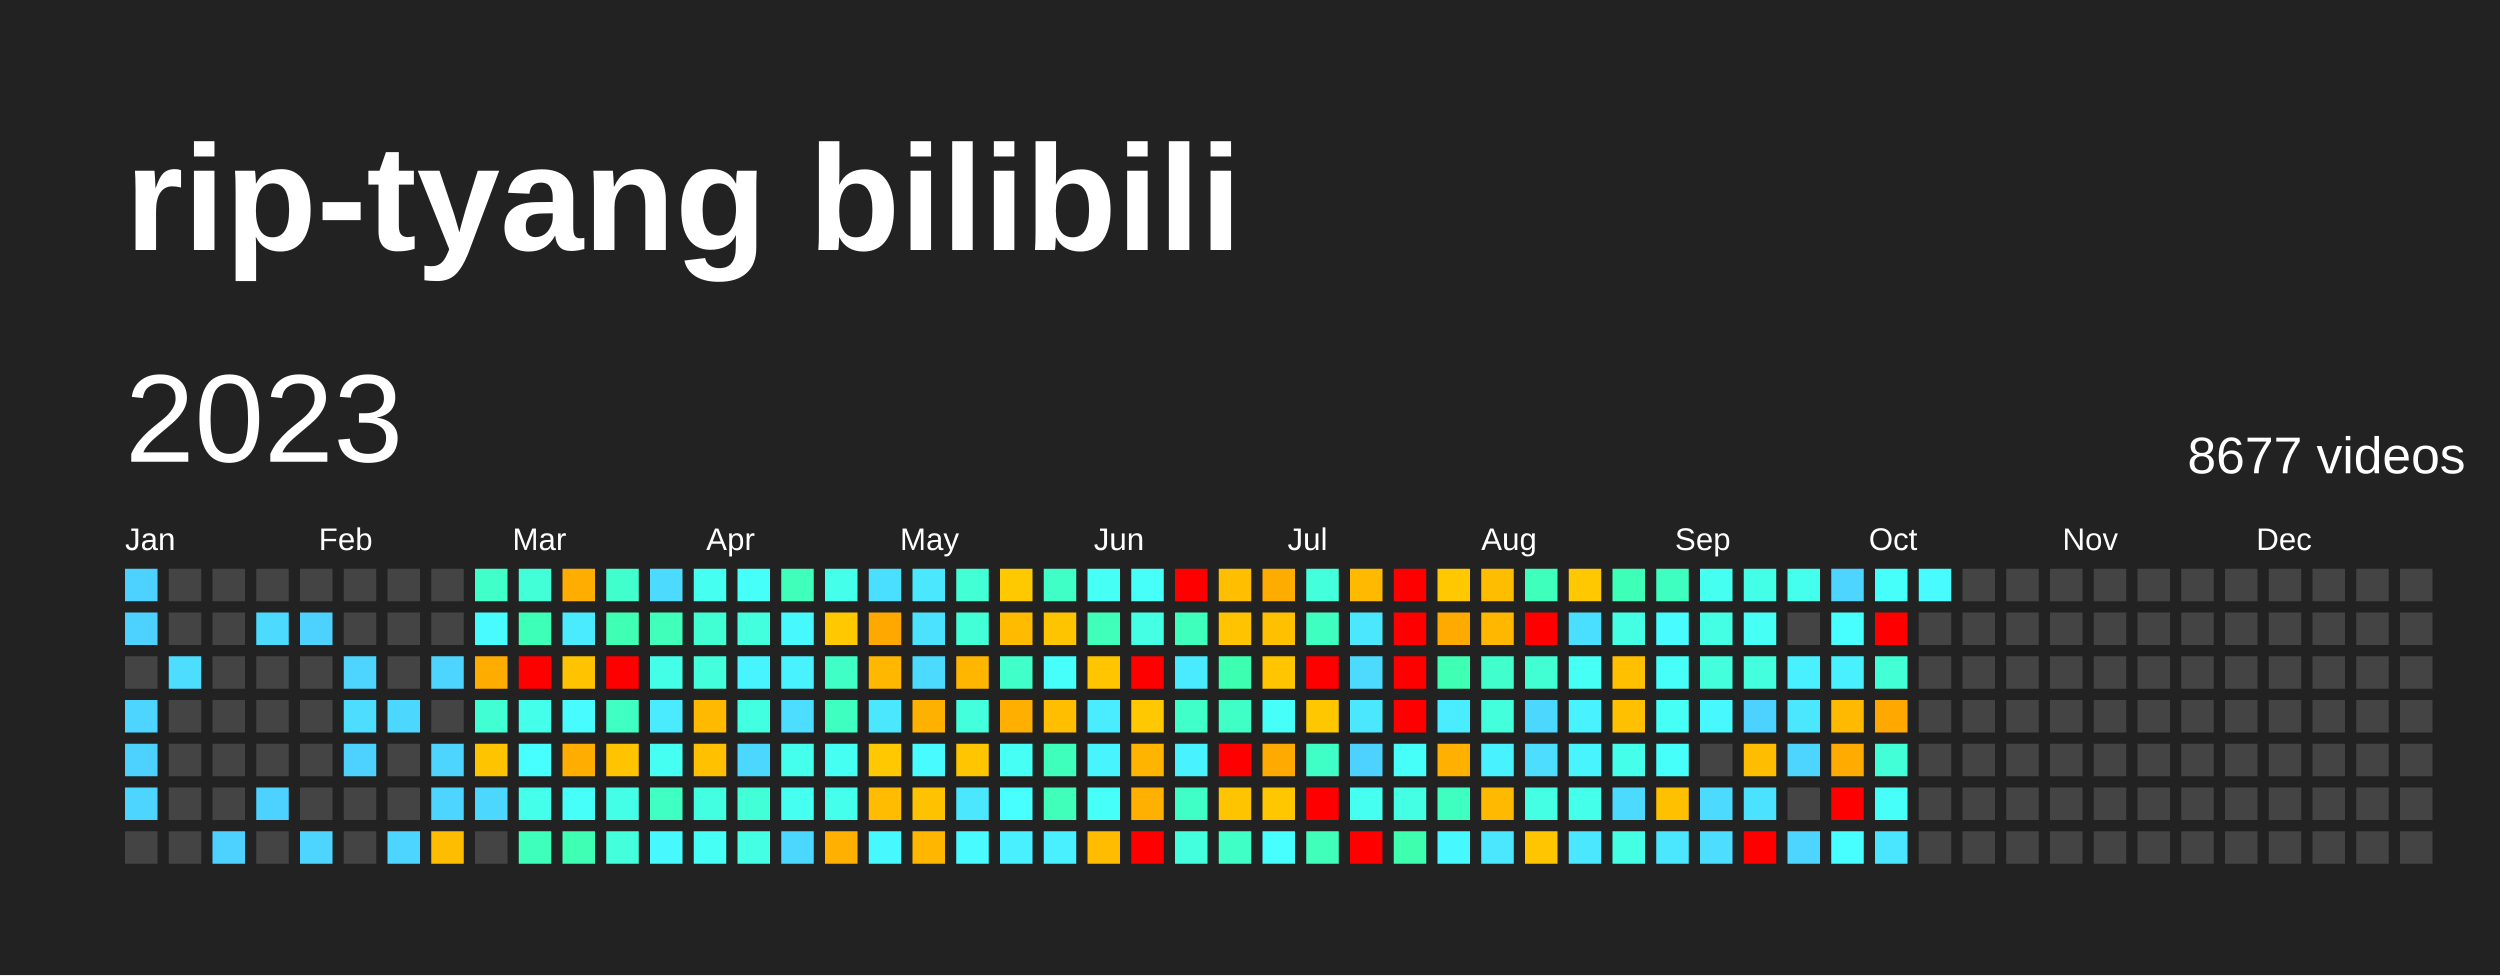
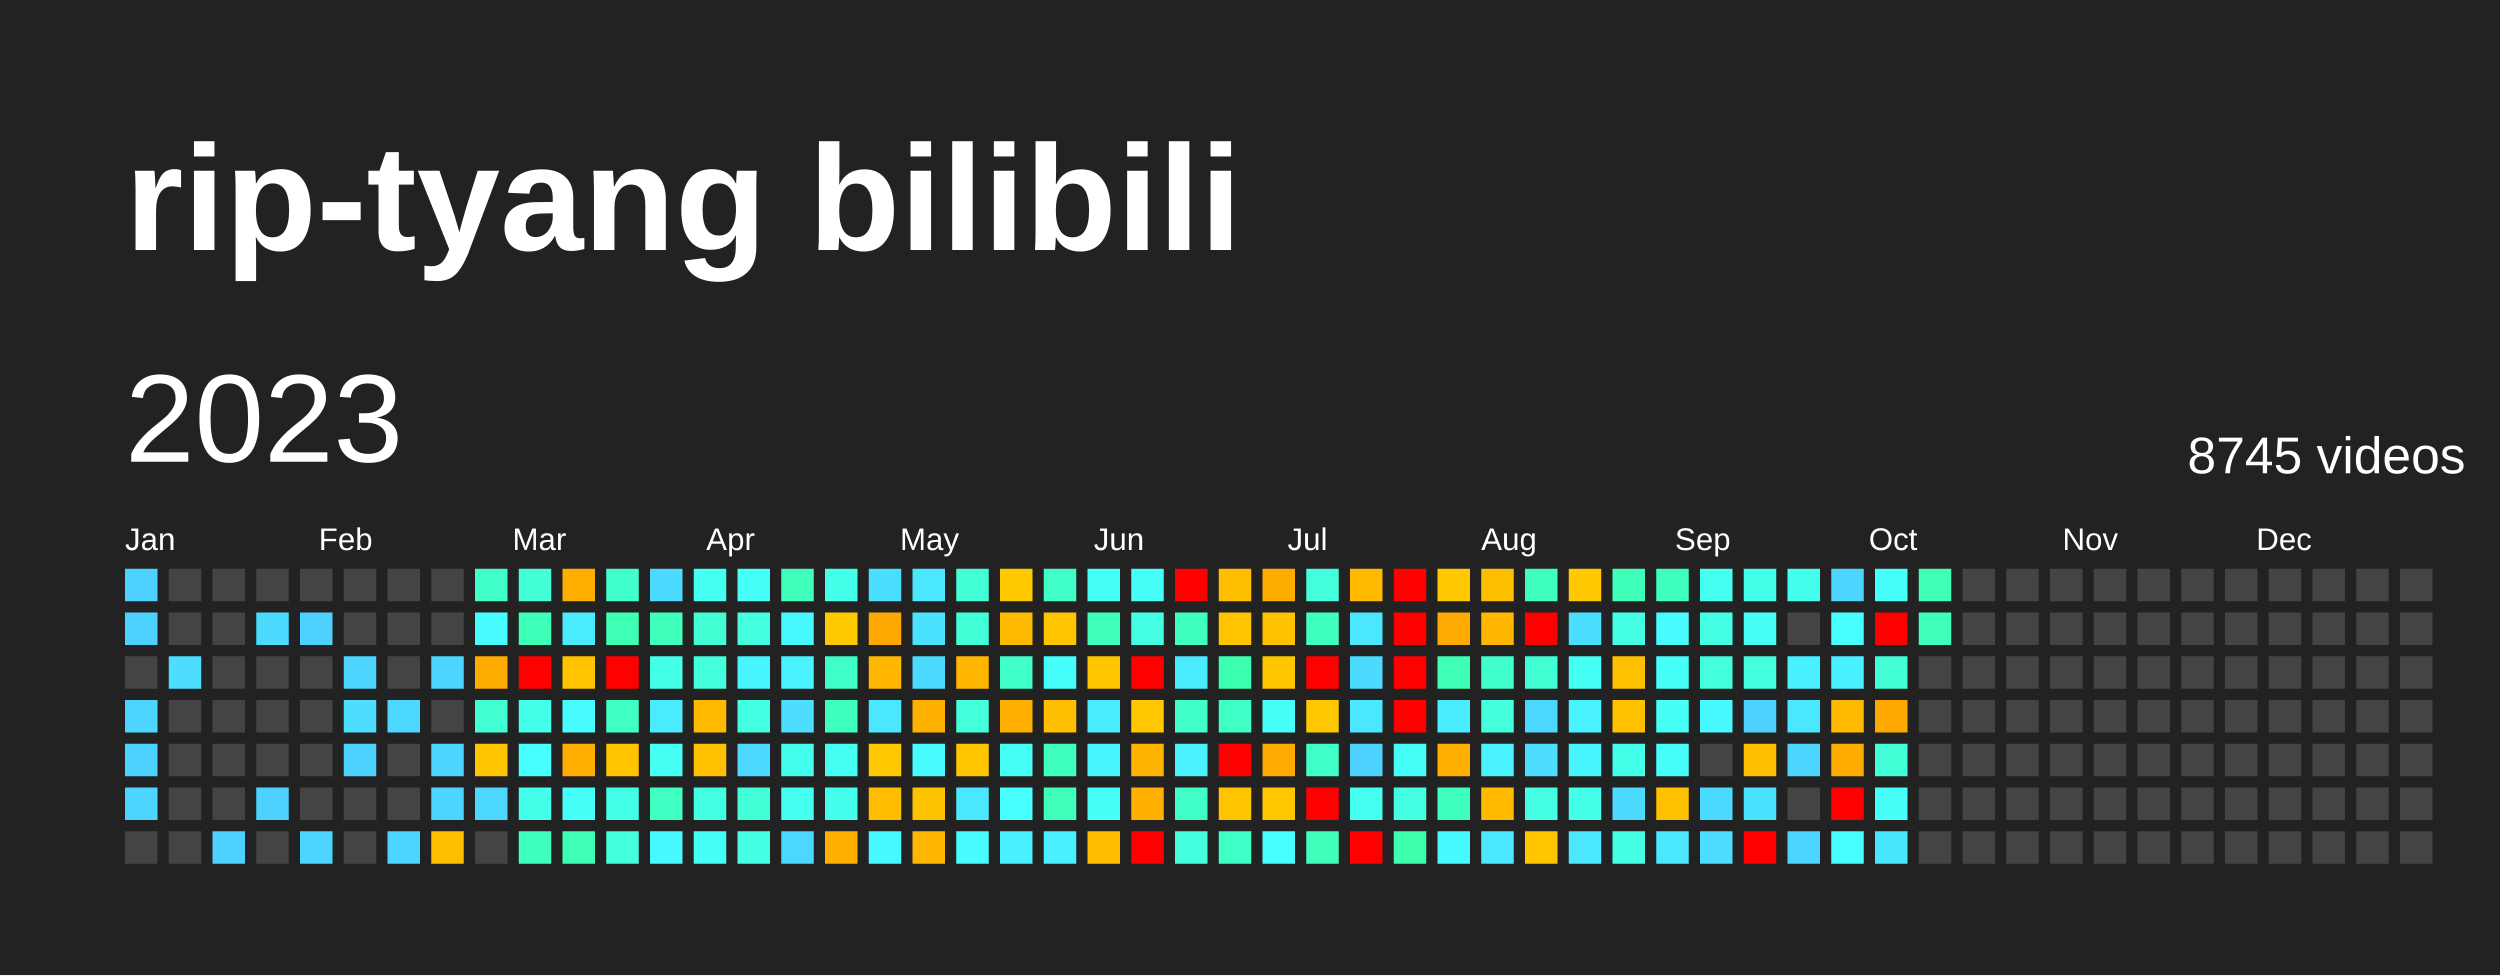
<svg xmlns="http://www.w3.org/2000/svg" baseProfile="full" height="78mm" version="1.1" viewBox="0,0,200,78" width="200mm">
  <defs />
  <rect fill="#222222" height="78" width="200" x="0" y="0" />
  <text fill="#FFFFFF" style="font-size:12px; font-family:Arial; font-weight:bold;" x="10" y="20">rip-tyang bilibili</text>
  <text dominant-baseline="hanging" fill="#FFFFFF" style="font-size:10.0px; font-family:Arial;" x="10" y="30">2023</text>
-   <text dominant-baseline="hanging" fill="#FFFFFF" style="font-size:4.125px; font-family:Arial;" x="175" y="35">8677 videos</text>
+   <text dominant-baseline="hanging" fill="#FFFFFF" style="font-size:4.125px; font-family:Arial;" x="175" y="35">8745 videos</text>
  <text fill="#FFFFFF" style="font-size:2.5px; font-family:Arial" x="10.0" y="44">Jan</text>
  <text fill="#FFFFFF" style="font-size:2.5px; font-family:Arial" x="25.5" y="44">Feb</text>
  <text fill="#FFFFFF" style="font-size:2.5px; font-family:Arial" x="41.0" y="44">Mar</text>
  <text fill="#FFFFFF" style="font-size:2.5px; font-family:Arial" x="56.5" y="44">Apr</text>
  <text fill="#FFFFFF" style="font-size:2.5px; font-family:Arial" x="72.0" y="44">May</text>
  <text fill="#FFFFFF" style="font-size:2.5px; font-family:Arial" x="87.5" y="44">Jun</text>
  <text fill="#FFFFFF" style="font-size:2.5px; font-family:Arial" x="103.0" y="44">Jul</text>
  <text fill="#FFFFFF" style="font-size:2.5px; font-family:Arial" x="118.5" y="44">Aug</text>
  <text fill="#FFFFFF" style="font-size:2.5px; font-family:Arial" x="134.0" y="44">Sep</text>
  <text fill="#FFFFFF" style="font-size:2.5px; font-family:Arial" x="149.5" y="44">Oct</text>
  <text fill="#FFFFFF" style="font-size:2.5px; font-family:Arial" x="165.0" y="44">Nov</text>
  <text fill="#FFFFFF" style="font-size:2.5px; font-family:Arial" x="180.5" y="44">Dec</text>
  <rect fill="#4dd2ff" height="2.6" width="2.6" x="10.0" y="45.5" />
  <rect fill="#4dd2ff" height="2.6" width="2.6" x="10.0" y="49.0" />
  <rect fill="#444444" height="2.6" width="2.6" x="10.0" y="52.5" />
  <rect fill="#4dd5ff" height="2.6" width="2.6" x="10.0" y="56.0" />
  <rect fill="#4dd2ff" height="2.6" width="2.6" x="10.0" y="59.5" />
  <rect fill="#4dd5ff" height="2.6" width="2.6" x="10.0" y="63.0" />
  <rect fill="#444444" height="2.6" width="2.6" x="10.0" y="66.5" />
  <rect fill="#444444" height="2.6" width="2.6" x="13.5" y="45.5" />
  <rect fill="#444444" height="2.6" width="2.6" x="13.5" y="49.0" />
  <rect fill="#4cddff" height="2.6" width="2.6" x="13.5" y="52.5" />
  <rect fill="#444444" height="2.6" width="2.6" x="13.5" y="56.0" />
  <rect fill="#444444" height="2.6" width="2.6" x="13.5" y="59.5" />
  <rect fill="#444444" height="2.6" width="2.6" x="13.5" y="63.0" />
  <rect fill="#444444" height="2.6" width="2.6" x="13.5" y="66.5" />
  <rect fill="#444444" height="2.6" width="2.6" x="17.0" y="45.5" />
  <rect fill="#444444" height="2.6" width="2.6" x="17.0" y="49.0" />
  <rect fill="#444444" height="2.6" width="2.6" x="17.0" y="52.5" />
  <rect fill="#444444" height="2.6" width="2.6" x="17.0" y="56.0" />
  <rect fill="#444444" height="2.6" width="2.6" x="17.0" y="59.5" />
  <rect fill="#444444" height="2.6" width="2.6" x="17.0" y="63.0" />
  <rect fill="#4dd2ff" height="2.6" width="2.6" x="17.0" y="66.5" />
  <rect fill="#444444" height="2.6" width="2.6" x="20.5" y="45.5" />
  <rect fill="#4cdaff" height="2.6" width="2.6" x="20.5" y="49.0" />
  <rect fill="#444444" height="2.6" width="2.6" x="20.5" y="52.5" />
  <rect fill="#444444" height="2.6" width="2.6" x="20.5" y="56.0" />
  <rect fill="#444444" height="2.6" width="2.6" x="20.5" y="59.5" />
  <rect fill="#4dd2ff" height="2.6" width="2.6" x="20.5" y="63.0" />
  <rect fill="#444444" height="2.6" width="2.6" x="20.5" y="66.5" />
  <rect fill="#444444" height="2.6" width="2.6" x="24.0" y="45.5" />
  <rect fill="#4dd2ff" height="2.6" width="2.6" x="24.0" y="49.0" />
  <rect fill="#444444" height="2.6" width="2.6" x="24.0" y="52.5" />
  <rect fill="#444444" height="2.6" width="2.6" x="24.0" y="56.0" />
  <rect fill="#444444" height="2.6" width="2.6" x="24.0" y="59.5" />
  <rect fill="#444444" height="2.6" width="2.6" x="24.0" y="63.0" />
  <rect fill="#4dd5ff" height="2.6" width="2.6" x="24.0" y="66.5" />
  <rect fill="#444444" height="2.6" width="2.6" x="27.5" y="45.5" />
  <rect fill="#444444" height="2.6" width="2.6" x="27.5" y="49.0" />
  <rect fill="#4dd5ff" height="2.6" width="2.6" x="27.5" y="52.5" />
  <rect fill="#4cddff" height="2.6" width="2.6" x="27.5" y="56.0" />
  <rect fill="#4dd2ff" height="2.6" width="2.6" x="27.5" y="59.5" />
  <rect fill="#444444" height="2.6" width="2.6" x="27.5" y="63.0" />
  <rect fill="#444444" height="2.6" width="2.6" x="27.5" y="66.5" />
  <rect fill="#444444" height="2.6" width="2.6" x="31.0" y="45.5" />
  <rect fill="#444444" height="2.6" width="2.6" x="31.0" y="49.0" />
  <rect fill="#444444" height="2.6" width="2.6" x="31.0" y="52.5" />
  <rect fill="#4cd7ff" height="2.6" width="2.6" x="31.0" y="56.0" />
  <rect fill="#444444" height="2.6" width="2.6" x="31.0" y="59.5" />
  <rect fill="#444444" height="2.6" width="2.6" x="31.0" y="63.0" />
  <rect fill="#4dd5ff" height="2.6" width="2.6" x="31.0" y="66.5" />
  <rect fill="#444444" height="2.6" width="2.6" x="34.5" y="45.5" />
  <rect fill="#444444" height="2.6" width="2.6" x="34.5" y="49.0" />
  <rect fill="#4dd5ff" height="2.6" width="2.6" x="34.5" y="52.5" />
  <rect fill="#444444" height="2.6" width="2.6" x="34.5" y="56.0" />
  <rect fill="#4dd5ff" height="2.6" width="2.6" x="34.5" y="59.5" />
  <rect fill="#4dd5ff" height="2.6" width="2.6" x="34.5" y="63.0" />
  <rect fill="#ffbd00" height="2.6" width="2.6" x="34.5" y="66.5" />
  <rect fill="#40ffc9" height="2.6" width="2.6" x="38.0" y="45.5" />
  <rect fill="#48fbff" height="2.6" width="2.6" x="38.0" y="49.0" />
  <rect fill="#ffac00" height="2.6" width="2.6" x="38.0" y="52.5" />
  <rect fill="#41ffd2" height="2.6" width="2.6" x="38.0" y="56.0" />
  <rect fill="#ffc400" height="2.6" width="2.6" x="38.0" y="59.5" />
  <rect fill="#4cd7ff" height="2.6" width="2.6" x="38.0" y="63.0" />
  <rect fill="#444444" height="2.6" width="2.6" x="38.0" y="66.5" />
  <rect fill="#42ffd8" height="2.6" width="2.6" x="41.5" y="45.5" />
  <rect fill="#3effb7" height="2.6" width="2.6" x="41.5" y="49.0" />
  <rect fill="red" height="2.6" width="2.6" x="41.5" y="52.5" />
  <rect fill="#44ffea" height="2.6" width="2.6" x="41.5" y="56.0" />
  <rect fill="#47fffe" height="2.6" width="2.6" x="41.5" y="59.5" />
  <rect fill="#44ffea" height="2.6" width="2.6" x="41.5" y="63.0" />
  <rect fill="#3fffbd" height="2.6" width="2.6" x="41.5" y="66.5" />
  <rect fill="#ffae00" height="2.6" width="2.6" x="45.0" y="45.5" />
  <rect fill="#4aeaff" height="2.6" width="2.6" x="45.0" y="49.0" />
  <rect fill="#ffc300" height="2.6" width="2.6" x="45.0" y="52.5" />
  <rect fill="#48fbff" height="2.6" width="2.6" x="45.0" y="56.0" />
  <rect fill="#ffae00" height="2.6" width="2.6" x="45.0" y="59.5" />
  <rect fill="#46fff8" height="2.6" width="2.6" x="45.0" y="63.0" />
  <rect fill="#3effb4" height="2.6" width="2.6" x="45.0" y="66.5" />
  <rect fill="#41ffcc" height="2.6" width="2.6" x="48.5" y="45.5" />
  <rect fill="#3effb4" height="2.6" width="2.6" x="48.5" y="49.0" />
  <rect fill="red" height="2.6" width="2.6" x="48.5" y="52.5" />
  <rect fill="#40ffc3" height="2.6" width="2.6" x="48.5" y="56.0" />
  <rect fill="#ffc300" height="2.6" width="2.6" x="48.5" y="59.5" />
  <rect fill="#44ffe7" height="2.6" width="2.6" x="48.5" y="63.0" />
  <rect fill="#43ffdb" height="2.6" width="2.6" x="48.5" y="66.5" />
  <rect fill="#4cdaff" height="2.6" width="2.6" x="52.0" y="45.5" />
  <rect fill="#3fffba" height="2.6" width="2.6" x="52.0" y="49.0" />
  <rect fill="#44ffe7" height="2.6" width="2.6" x="52.0" y="52.5" />
  <rect fill="#4aeaff" height="2.6" width="2.6" x="52.0" y="56.0" />
  <rect fill="#45fff2" height="2.6" width="2.6" x="52.0" y="59.5" />
  <rect fill="#40ffc3" height="2.6" width="2.6" x="52.0" y="63.0" />
  <rect fill="#48f8ff" height="2.6" width="2.6" x="52.0" y="66.5" />
  <rect fill="#45fff0" height="2.6" width="2.6" x="55.5" y="45.5" />
  <rect fill="#41ffd2" height="2.6" width="2.6" x="55.5" y="49.0" />
  <rect fill="#43ffdb" height="2.6" width="2.6" x="55.5" y="52.5" />
  <rect fill="#ffba00" height="2.6" width="2.6" x="55.5" y="56.0" />
  <rect fill="#ffc000" height="2.6" width="2.6" x="55.5" y="59.5" />
  <rect fill="#43ffe1" height="2.6" width="2.6" x="55.5" y="63.0" />
  <rect fill="#46fff5" height="2.6" width="2.6" x="55.5" y="66.5" />
  <rect fill="#46fff8" height="2.6" width="2.6" x="59.0" y="45.5" />
  <rect fill="#43ffde" height="2.6" width="2.6" x="59.0" y="49.0" />
  <rect fill="#48f5ff" height="2.6" width="2.6" x="59.0" y="52.5" />
  <rect fill="#43ffe1" height="2.6" width="2.6" x="59.0" y="56.0" />
  <rect fill="#4cd7ff" height="2.6" width="2.6" x="59.0" y="59.5" />
  <rect fill="#42ffd8" height="2.6" width="2.6" x="59.0" y="63.0" />
  <rect fill="#44ffe4" height="2.6" width="2.6" x="59.0" y="66.5" />
  <rect fill="#3fffba" height="2.6" width="2.6" x="62.5" y="45.5" />
  <rect fill="#48f8ff" height="2.6" width="2.6" x="62.5" y="49.0" />
  <rect fill="#49f2ff" height="2.6" width="2.6" x="62.5" y="52.5" />
  <rect fill="#4cddff" height="2.6" width="2.6" x="62.5" y="56.0" />
  <rect fill="#45ffed" height="2.6" width="2.6" x="62.5" y="59.5" />
  <rect fill="#45fff0" height="2.6" width="2.6" x="62.5" y="63.0" />
  <rect fill="#4cd7ff" height="2.6" width="2.6" x="62.5" y="66.5" />
  <rect fill="#44ffea" height="2.6" width="2.6" x="66.0" y="45.5" />
  <rect fill="#ffc900" height="2.6" width="2.6" x="66.0" y="49.0" />
  <rect fill="#40ffc6" height="2.6" width="2.6" x="66.0" y="52.5" />
  <rect fill="#3fffc0" height="2.6" width="2.6" x="66.0" y="56.0" />
  <rect fill="#45fff2" height="2.6" width="2.6" x="66.0" y="59.5" />
  <rect fill="#45ffed" height="2.6" width="2.6" x="66.0" y="63.0" />
  <rect fill="#ffb000" height="2.6" width="2.6" x="66.0" y="66.5" />
  <rect fill="#4bdfff" height="2.6" width="2.6" x="69.5" y="45.5" />
  <rect fill="#ffa900" height="2.6" width="2.6" x="69.5" y="49.0" />
  <rect fill="#ffb700" height="2.6" width="2.6" x="69.5" y="52.5" />
  <rect fill="#4ae7ff" height="2.6" width="2.6" x="69.5" y="56.0" />
  <rect fill="#ffc800" height="2.6" width="2.6" x="69.5" y="59.5" />
  <rect fill="#ffbc00" height="2.6" width="2.6" x="69.5" y="63.0" />
  <rect fill="#48f8ff" height="2.6" width="2.6" x="69.5" y="66.5" />
  <rect fill="#4ae7ff" height="2.6" width="2.6" x="73.0" y="45.5" />
  <rect fill="#4be2ff" height="2.6" width="2.6" x="73.0" y="49.0" />
  <rect fill="#4cdaff" height="2.6" width="2.6" x="73.0" y="52.5" />
  <rect fill="#ffb100" height="2.6" width="2.6" x="73.0" y="56.0" />
  <rect fill="#48fbff" height="2.6" width="2.6" x="73.0" y="59.5" />
  <rect fill="#ffc200" height="2.6" width="2.6" x="73.0" y="63.0" />
  <rect fill="#ffb600" height="2.6" width="2.6" x="73.0" y="66.5" />
  <rect fill="#42ffd5" height="2.6" width="2.6" x="76.5" y="45.5" />
  <rect fill="#42ffd8" height="2.6" width="2.6" x="76.5" y="49.0" />
  <rect fill="#ffb600" height="2.6" width="2.6" x="76.5" y="52.5" />
  <rect fill="#43ffdb" height="2.6" width="2.6" x="76.5" y="56.0" />
  <rect fill="#ffc600" height="2.6" width="2.6" x="76.5" y="59.5" />
  <rect fill="#4ae7ff" height="2.6" width="2.6" x="76.5" y="63.0" />
  <rect fill="#48fbff" height="2.6" width="2.6" x="76.5" y="66.5" />
  <rect fill="#ffc900" height="2.6" width="2.6" x="80.0" y="45.5" />
  <rect fill="#ffbb00" height="2.6" width="2.6" x="80.0" y="49.0" />
  <rect fill="#40ffc9" height="2.6" width="2.6" x="80.0" y="52.5" />
  <rect fill="#ffaf00" height="2.6" width="2.6" x="80.0" y="56.0" />
  <rect fill="#46fff5" height="2.6" width="2.6" x="80.0" y="59.5" />
  <rect fill="#47fffe" height="2.6" width="2.6" x="80.0" y="63.0" />
  <rect fill="#49f0ff" height="2.6" width="2.6" x="80.0" y="66.5" />
  <rect fill="#40ffc6" height="2.6" width="2.6" x="83.5" y="45.5" />
  <rect fill="#ffc400" height="2.6" width="2.6" x="83.5" y="49.0" />
  <rect fill="#46fffb" height="2.6" width="2.6" x="83.5" y="52.5" />
  <rect fill="#ffbe00" height="2.6" width="2.6" x="83.5" y="56.0" />
  <rect fill="#3fffbd" height="2.6" width="2.6" x="83.5" y="59.5" />
  <rect fill="#3fffba" height="2.6" width="2.6" x="83.5" y="63.0" />
  <rect fill="#49f0ff" height="2.6" width="2.6" x="83.5" y="66.5" />
  <rect fill="#46fff5" height="2.6" width="2.6" x="87.0" y="45.5" />
  <rect fill="#3fffba" height="2.6" width="2.6" x="87.0" y="49.0" />
  <rect fill="#ffc600" height="2.6" width="2.6" x="87.0" y="52.5" />
  <rect fill="#49edff" height="2.6" width="2.6" x="87.0" y="56.0" />
  <rect fill="#48f5ff" height="2.6" width="2.6" x="87.0" y="59.5" />
  <rect fill="#46fff8" height="2.6" width="2.6" x="87.0" y="63.0" />
  <rect fill="#ffbc00" height="2.6" width="2.6" x="87.0" y="66.5" />
  <rect fill="#46fff8" height="2.6" width="2.6" x="90.5" y="45.5" />
  <rect fill="#44ffe4" height="2.6" width="2.6" x="90.5" y="49.0" />
  <rect fill="red" height="2.6" width="2.6" x="90.5" y="52.5" />
  <rect fill="#ffc800" height="2.6" width="2.6" x="90.5" y="56.0" />
  <rect fill="#ffb500" height="2.6" width="2.6" x="90.5" y="59.5" />
  <rect fill="#ffb000" height="2.6" width="2.6" x="90.5" y="63.0" />
  <rect fill="red" height="2.6" width="2.6" x="90.5" y="66.5" />
  <rect fill="red" height="2.6" width="2.6" x="94.0" y="45.5" />
  <rect fill="#3fffbd" height="2.6" width="2.6" x="94.0" y="49.0" />
  <rect fill="#4aeaff" height="2.6" width="2.6" x="94.0" y="52.5" />
  <rect fill="#40ffc9" height="2.6" width="2.6" x="94.0" y="56.0" />
  <rect fill="#49f2ff" height="2.6" width="2.6" x="94.0" y="59.5" />
  <rect fill="#40ffc6" height="2.6" width="2.6" x="94.0" y="63.0" />
  <rect fill="#43ffde" height="2.6" width="2.6" x="94.0" y="66.5" />
  <rect fill="#ffbe00" height="2.6" width="2.6" x="97.5" y="45.5" />
  <rect fill="#ffc300" height="2.6" width="2.6" x="97.5" y="49.0" />
  <rect fill="#3dffb1" height="2.6" width="2.6" x="97.5" y="52.5" />
  <rect fill="#40ffc6" height="2.6" width="2.6" x="97.5" y="56.0" />
  <rect fill="red" height="2.6" width="2.6" x="97.5" y="59.5" />
  <rect fill="#ffc400" height="2.6" width="2.6" x="97.5" y="63.0" />
  <rect fill="#40ffc6" height="2.6" width="2.6" x="97.5" y="66.5" />
  <rect fill="#ffac00" height="2.6" width="2.6" x="101.0" y="45.5" />
  <rect fill="#ffc000" height="2.6" width="2.6" x="101.0" y="49.0" />
  <rect fill="#ffc600" height="2.6" width="2.6" x="101.0" y="52.5" />
  <rect fill="#46fff8" height="2.6" width="2.6" x="101.0" y="56.0" />
  <rect fill="#ffaa00" height="2.6" width="2.6" x="101.0" y="59.5" />
  <rect fill="#ffc700" height="2.6" width="2.6" x="101.0" y="63.0" />
  <rect fill="#47fffe" height="2.6" width="2.6" x="101.0" y="66.5" />
  <rect fill="#43ffdb" height="2.6" width="2.6" x="104.5" y="45.5" />
  <rect fill="#3fffc0" height="2.6" width="2.6" x="104.5" y="49.0" />
  <rect fill="red" height="2.6" width="2.6" x="104.5" y="52.5" />
  <rect fill="#ffc700" height="2.6" width="2.6" x="104.5" y="56.0" />
  <rect fill="#40ffc6" height="2.6" width="2.6" x="104.5" y="59.5" />
  <rect fill="red" height="2.6" width="2.6" x="104.5" y="63.0" />
  <rect fill="#3fffba" height="2.6" width="2.6" x="104.5" y="66.5" />
  <rect fill="#ffba00" height="2.6" width="2.6" x="108.0" y="45.5" />
  <rect fill="#4ae7ff" height="2.6" width="2.6" x="108.0" y="49.0" />
  <rect fill="#4cdaff" height="2.6" width="2.6" x="108.0" y="52.5" />
  <rect fill="#4ae7ff" height="2.6" width="2.6" x="108.0" y="56.0" />
  <rect fill="#4dd2ff" height="2.6" width="2.6" x="108.0" y="59.5" />
  <rect fill="#45fff0" height="2.6" width="2.6" x="108.0" y="63.0" />
  <rect fill="red" height="2.6" width="2.6" x="108.0" y="66.5" />
  <rect fill="red" height="2.6" width="2.6" x="111.5" y="45.5" />
  <rect fill="red" height="2.6" width="2.6" x="111.5" y="49.0" />
  <rect fill="red" height="2.6" width="2.6" x="111.5" y="52.5" />
  <rect fill="red" height="2.6" width="2.6" x="111.5" y="56.0" />
  <rect fill="#46fff8" height="2.6" width="2.6" x="111.5" y="59.5" />
  <rect fill="#44ffe4" height="2.6" width="2.6" x="111.5" y="63.0" />
  <rect fill="#3dffae" height="2.6" width="2.6" x="111.5" y="66.5" />
  <rect fill="#ffc800" height="2.6" width="2.6" x="115.0" y="45.5" />
  <rect fill="#ffaa00" height="2.6" width="2.6" x="115.0" y="49.0" />
  <rect fill="#3effb4" height="2.6" width="2.6" x="115.0" y="52.5" />
  <rect fill="#49edff" height="2.6" width="2.6" x="115.0" y="56.0" />
  <rect fill="#ffb000" height="2.6" width="2.6" x="115.0" y="59.5" />
  <rect fill="#3fffc0" height="2.6" width="2.6" x="115.0" y="63.0" />
  <rect fill="#48f8ff" height="2.6" width="2.6" x="115.0" y="66.5" />
  <rect fill="#ffbd00" height="2.6" width="2.6" x="118.5" y="45.5" />
  <rect fill="#ffb700" height="2.6" width="2.6" x="118.5" y="49.0" />
  <rect fill="#41ffcc" height="2.6" width="2.6" x="118.5" y="52.5" />
  <rect fill="#43ffdb" height="2.6" width="2.6" x="118.5" y="56.0" />
  <rect fill="#49f2ff" height="2.6" width="2.6" x="118.5" y="59.5" />
  <rect fill="#ffba00" height="2.6" width="2.6" x="118.5" y="63.0" />
  <rect fill="#4ae7ff" height="2.6" width="2.6" x="118.5" y="66.5" />
  <rect fill="#3fffbd" height="2.6" width="2.6" x="122.0" y="45.5" />
  <rect fill="red" height="2.6" width="2.6" x="122.0" y="49.0" />
  <rect fill="#41ffd2" height="2.6" width="2.6" x="122.0" y="52.5" />
  <rect fill="#4cd7ff" height="2.6" width="2.6" x="122.0" y="56.0" />
  <rect fill="#4cddff" height="2.6" width="2.6" x="122.0" y="59.5" />
  <rect fill="#44ffe4" height="2.6" width="2.6" x="122.0" y="63.0" />
  <rect fill="#ffc600" height="2.6" width="2.6" x="122.0" y="66.5" />
  <rect fill="#ffc800" height="2.6" width="2.6" x="125.5" y="45.5" />
  <rect fill="#4bdfff" height="2.6" width="2.6" x="125.5" y="49.0" />
  <rect fill="#46fff5" height="2.6" width="2.6" x="125.5" y="52.5" />
  <rect fill="#49f2ff" height="2.6" width="2.6" x="125.5" y="56.0" />
  <rect fill="#48f5ff" height="2.6" width="2.6" x="125.5" y="59.5" />
  <rect fill="#44ffea" height="2.6" width="2.6" x="125.5" y="63.0" />
  <rect fill="#4ae7ff" height="2.6" width="2.6" x="125.5" y="66.5" />
  <rect fill="#3effb7" height="2.6" width="2.6" x="129.0" y="45.5" />
  <rect fill="#44ffe4" height="2.6" width="2.6" x="129.0" y="49.0" />
  <rect fill="#ffc000" height="2.6" width="2.6" x="129.0" y="52.5" />
  <rect fill="#ffc000" height="2.6" width="2.6" x="129.0" y="56.0" />
  <rect fill="#44ffea" height="2.6" width="2.6" x="129.0" y="59.5" />
  <rect fill="#4cdaff" height="2.6" width="2.6" x="129.0" y="63.0" />
  <rect fill="#44ffe4" height="2.6" width="2.6" x="129.0" y="66.5" />
  <rect fill="#3fffc0" height="2.6" width="2.6" x="132.5" y="45.5" />
  <rect fill="#48fbff" height="2.6" width="2.6" x="132.5" y="49.0" />
  <rect fill="#46fff8" height="2.6" width="2.6" x="132.5" y="52.5" />
  <rect fill="#46fff5" height="2.6" width="2.6" x="132.5" y="56.0" />
  <rect fill="#46fffb" height="2.6" width="2.6" x="132.5" y="59.5" />
  <rect fill="#ffc000" height="2.6" width="2.6" x="132.5" y="63.0" />
  <rect fill="#4ae7ff" height="2.6" width="2.6" x="132.5" y="66.5" />
  <rect fill="#45fff0" height="2.6" width="2.6" x="136.0" y="45.5" />
  <rect fill="#44ffe4" height="2.6" width="2.6" x="136.0" y="49.0" />
  <rect fill="#43ffdb" height="2.6" width="2.6" x="136.0" y="52.5" />
  <rect fill="#48f8ff" height="2.6" width="2.6" x="136.0" y="56.0" />
  <rect fill="#444444" height="2.6" width="2.6" x="136.0" y="59.5" />
  <rect fill="#4cdaff" height="2.6" width="2.6" x="136.0" y="63.0" />
  <rect fill="#4cddff" height="2.6" width="2.6" x="136.0" y="66.5" />
  <rect fill="#44ffe7" height="2.6" width="2.6" x="139.5" y="45.5" />
  <rect fill="#46fff5" height="2.6" width="2.6" x="139.5" y="49.0" />
  <rect fill="#43ffde" height="2.6" width="2.6" x="139.5" y="52.5" />
  <rect fill="#4dd2ff" height="2.6" width="2.6" x="139.5" y="56.0" />
  <rect fill="#ffbd00" height="2.6" width="2.6" x="139.5" y="59.5" />
  <rect fill="#4be2ff" height="2.6" width="2.6" x="139.5" y="63.0" />
  <rect fill="red" height="2.6" width="2.6" x="139.5" y="66.5" />
  <rect fill="#45ffed" height="2.6" width="2.6" x="143.0" y="45.5" />
  <rect fill="#444444" height="2.6" width="2.6" x="143.0" y="49.0" />
  <rect fill="#49f0ff" height="2.6" width="2.6" x="143.0" y="52.5" />
  <rect fill="#4ae7ff" height="2.6" width="2.6" x="143.0" y="56.0" />
  <rect fill="#4dd5ff" height="2.6" width="2.6" x="143.0" y="59.5" />
  <rect fill="#444444" height="2.6" width="2.6" x="143.0" y="63.0" />
  <rect fill="#4dd5ff" height="2.6" width="2.6" x="143.0" y="66.5" />
  <rect fill="#4dd5ff" height="2.6" width="2.6" x="146.5" y="45.5" />
  <rect fill="#47fffe" height="2.6" width="2.6" x="146.5" y="49.0" />
  <rect fill="#49f0ff" height="2.6" width="2.6" x="146.5" y="52.5" />
  <rect fill="#ffba00" height="2.6" width="2.6" x="146.5" y="56.0" />
  <rect fill="#ffab00" height="2.6" width="2.6" x="146.5" y="59.5" />
  <rect fill="red" height="2.6" width="2.6" x="146.5" y="63.0" />
  <rect fill="#47fffe" height="2.6" width="2.6" x="146.5" y="66.5" />
  <rect fill="#46fffb" height="2.6" width="2.6" x="150.0" y="45.5" />
  <rect fill="red" height="2.6" width="2.6" x="150.0" y="49.0" />
  <rect fill="#42ffd5" height="2.6" width="2.6" x="150.0" y="52.5" />
  <rect fill="#ffa800" height="2.6" width="2.6" x="150.0" y="56.0" />
  <rect fill="#42ffd8" height="2.6" width="2.6" x="150.0" y="59.5" />
  <rect fill="#46fff8" height="2.6" width="2.6" x="150.0" y="63.0" />
  <rect fill="#4ae5ff" height="2.6" width="2.6" x="150.0" y="66.5" />
-   <rect fill="#48fbff" height="2.6" width="2.6" x="153.5" y="45.5" />
-   <rect fill="#444444" height="2.6" width="2.6" x="153.5" y="49.0" />
+   <rect fill="#3effb4" height="2.6" width="2.6" x="153.5" y="45.5" />
+   <rect fill="#3fffba" height="2.6" width="2.6" x="153.5" y="49.0" />
  <rect fill="#444444" height="2.6" width="2.6" x="153.5" y="52.5" />
  <rect fill="#444444" height="2.6" width="2.6" x="153.5" y="56.0" />
  <rect fill="#444444" height="2.6" width="2.6" x="153.5" y="59.5" />
  <rect fill="#444444" height="2.6" width="2.6" x="153.5" y="63.0" />
  <rect fill="#444444" height="2.6" width="2.6" x="153.5" y="66.5" />
  <rect fill="#444444" height="2.6" width="2.6" x="157.0" y="45.5" />
  <rect fill="#444444" height="2.6" width="2.6" x="157.0" y="49.0" />
  <rect fill="#444444" height="2.6" width="2.6" x="157.0" y="52.5" />
  <rect fill="#444444" height="2.6" width="2.6" x="157.0" y="56.0" />
  <rect fill="#444444" height="2.6" width="2.6" x="157.0" y="59.5" />
  <rect fill="#444444" height="2.6" width="2.6" x="157.0" y="63.0" />
  <rect fill="#444444" height="2.6" width="2.6" x="157.0" y="66.5" />
  <rect fill="#444444" height="2.6" width="2.6" x="160.5" y="45.5" />
  <rect fill="#444444" height="2.6" width="2.6" x="160.5" y="49.0" />
  <rect fill="#444444" height="2.6" width="2.6" x="160.5" y="52.5" />
  <rect fill="#444444" height="2.6" width="2.6" x="160.5" y="56.0" />
  <rect fill="#444444" height="2.6" width="2.6" x="160.5" y="59.5" />
  <rect fill="#444444" height="2.6" width="2.6" x="160.5" y="63.0" />
  <rect fill="#444444" height="2.6" width="2.6" x="160.5" y="66.5" />
  <rect fill="#444444" height="2.6" width="2.6" x="164.0" y="45.5" />
  <rect fill="#444444" height="2.6" width="2.6" x="164.0" y="49.0" />
  <rect fill="#444444" height="2.6" width="2.6" x="164.0" y="52.5" />
  <rect fill="#444444" height="2.6" width="2.6" x="164.0" y="56.0" />
  <rect fill="#444444" height="2.6" width="2.6" x="164.0" y="59.5" />
  <rect fill="#444444" height="2.6" width="2.6" x="164.0" y="63.0" />
  <rect fill="#444444" height="2.6" width="2.6" x="164.0" y="66.5" />
  <rect fill="#444444" height="2.6" width="2.6" x="167.5" y="45.5" />
  <rect fill="#444444" height="2.6" width="2.6" x="167.5" y="49.0" />
  <rect fill="#444444" height="2.6" width="2.6" x="167.5" y="52.5" />
  <rect fill="#444444" height="2.6" width="2.6" x="167.5" y="56.0" />
  <rect fill="#444444" height="2.6" width="2.6" x="167.5" y="59.5" />
  <rect fill="#444444" height="2.6" width="2.6" x="167.5" y="63.0" />
  <rect fill="#444444" height="2.6" width="2.6" x="167.5" y="66.5" />
  <rect fill="#444444" height="2.6" width="2.6" x="171.0" y="45.5" />
  <rect fill="#444444" height="2.6" width="2.6" x="171.0" y="49.0" />
  <rect fill="#444444" height="2.6" width="2.6" x="171.0" y="52.5" />
  <rect fill="#444444" height="2.6" width="2.6" x="171.0" y="56.0" />
  <rect fill="#444444" height="2.6" width="2.6" x="171.0" y="59.5" />
  <rect fill="#444444" height="2.6" width="2.6" x="171.0" y="63.0" />
  <rect fill="#444444" height="2.6" width="2.6" x="171.0" y="66.5" />
  <rect fill="#444444" height="2.6" width="2.6" x="174.5" y="45.5" />
  <rect fill="#444444" height="2.6" width="2.6" x="174.5" y="49.0" />
  <rect fill="#444444" height="2.6" width="2.6" x="174.5" y="52.5" />
  <rect fill="#444444" height="2.6" width="2.6" x="174.5" y="56.0" />
  <rect fill="#444444" height="2.6" width="2.6" x="174.5" y="59.5" />
  <rect fill="#444444" height="2.6" width="2.6" x="174.5" y="63.0" />
  <rect fill="#444444" height="2.6" width="2.6" x="174.5" y="66.5" />
  <rect fill="#444444" height="2.6" width="2.6" x="178.0" y="45.5" />
  <rect fill="#444444" height="2.6" width="2.6" x="178.0" y="49.0" />
  <rect fill="#444444" height="2.6" width="2.6" x="178.0" y="52.5" />
  <rect fill="#444444" height="2.6" width="2.6" x="178.0" y="56.0" />
  <rect fill="#444444" height="2.6" width="2.6" x="178.0" y="59.5" />
  <rect fill="#444444" height="2.6" width="2.6" x="178.0" y="63.0" />
  <rect fill="#444444" height="2.6" width="2.6" x="178.0" y="66.5" />
  <rect fill="#444444" height="2.6" width="2.6" x="181.5" y="45.5" />
  <rect fill="#444444" height="2.6" width="2.6" x="181.5" y="49.0" />
  <rect fill="#444444" height="2.6" width="2.6" x="181.5" y="52.5" />
  <rect fill="#444444" height="2.6" width="2.6" x="181.5" y="56.0" />
  <rect fill="#444444" height="2.6" width="2.6" x="181.5" y="59.5" />
  <rect fill="#444444" height="2.6" width="2.6" x="181.5" y="63.0" />
  <rect fill="#444444" height="2.6" width="2.6" x="181.5" y="66.5" />
  <rect fill="#444444" height="2.6" width="2.6" x="185.0" y="45.5" />
  <rect fill="#444444" height="2.6" width="2.6" x="185.0" y="49.0" />
  <rect fill="#444444" height="2.6" width="2.6" x="185.0" y="52.5" />
  <rect fill="#444444" height="2.6" width="2.6" x="185.0" y="56.0" />
  <rect fill="#444444" height="2.6" width="2.6" x="185.0" y="59.5" />
  <rect fill="#444444" height="2.6" width="2.6" x="185.0" y="63.0" />
  <rect fill="#444444" height="2.6" width="2.6" x="185.0" y="66.5" />
  <rect fill="#444444" height="2.6" width="2.6" x="188.5" y="45.5" />
  <rect fill="#444444" height="2.6" width="2.6" x="188.5" y="49.0" />
  <rect fill="#444444" height="2.6" width="2.6" x="188.5" y="52.5" />
  <rect fill="#444444" height="2.6" width="2.6" x="188.5" y="56.0" />
  <rect fill="#444444" height="2.6" width="2.6" x="188.5" y="59.5" />
  <rect fill="#444444" height="2.6" width="2.6" x="188.5" y="63.0" />
  <rect fill="#444444" height="2.6" width="2.6" x="188.5" y="66.5" />
  <rect fill="#444444" height="2.6" width="2.6" x="192.0" y="45.5" />
  <rect fill="#444444" height="2.6" width="2.6" x="192.0" y="49.0" />
  <rect fill="#444444" height="2.6" width="2.6" x="192.0" y="52.5" />
  <rect fill="#444444" height="2.6" width="2.6" x="192.0" y="56.0" />
  <rect fill="#444444" height="2.6" width="2.6" x="192.0" y="59.5" />
  <rect fill="#444444" height="2.6" width="2.6" x="192.0" y="63.0" />
  <rect fill="#444444" height="2.6" width="2.6" x="192.0" y="66.5" />
</svg>
